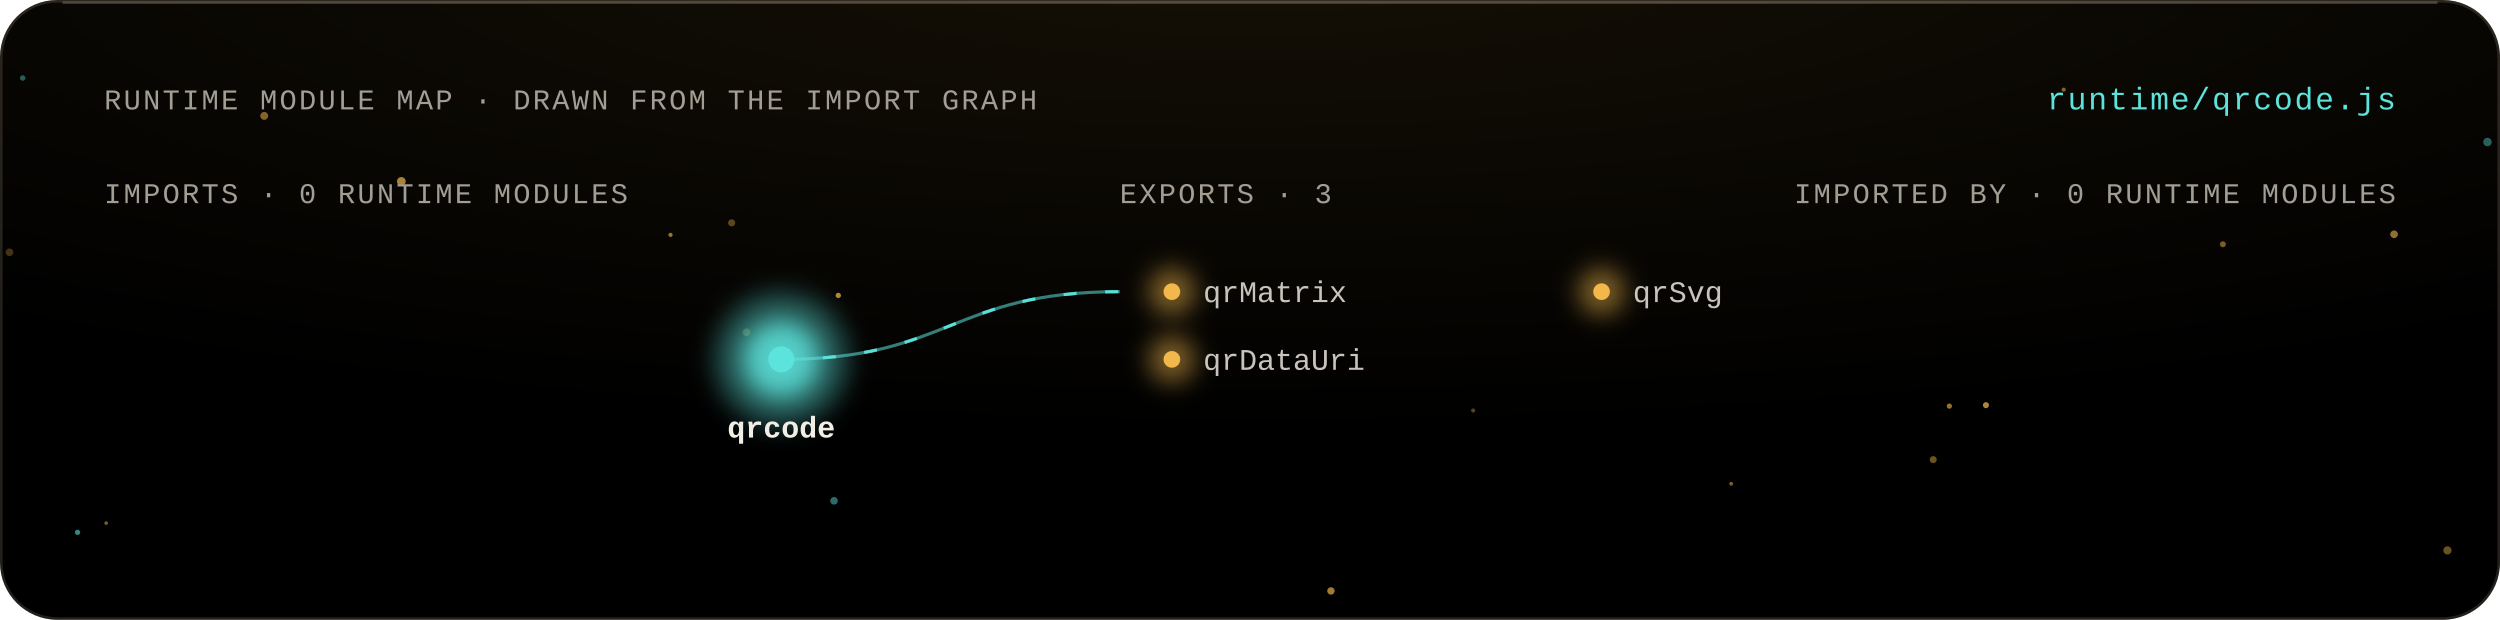
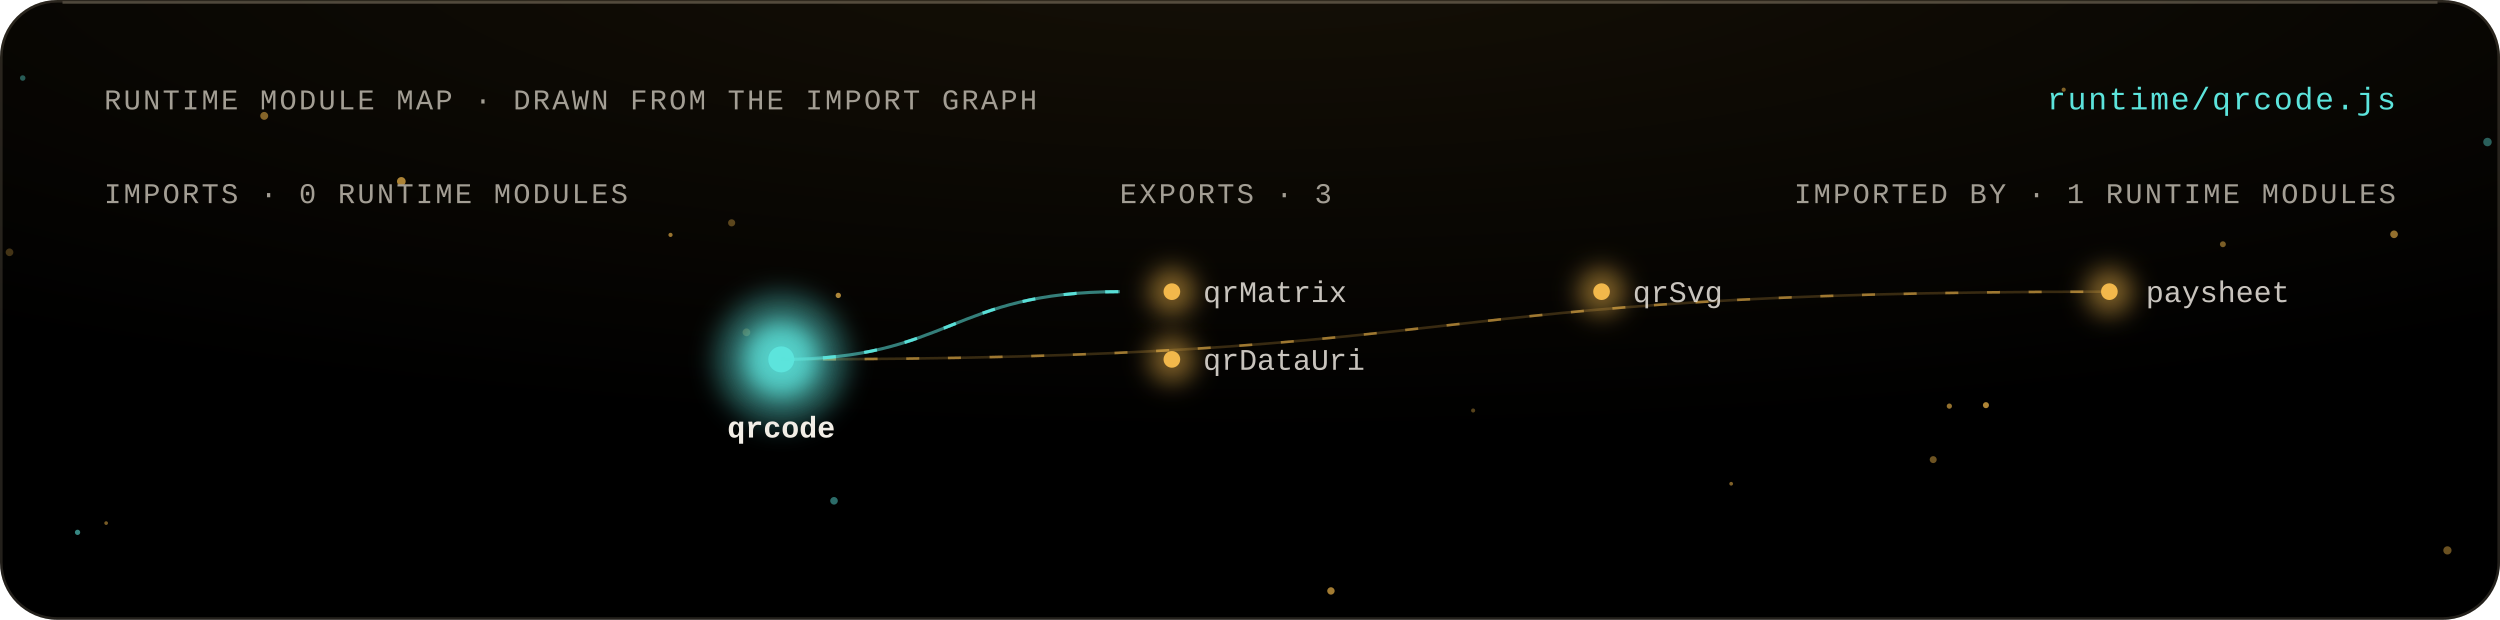
<svg xmlns="http://www.w3.org/2000/svg" viewBox="0 0 960 238" width="960" height="238" role="img" aria-labelledby="t">
  <style>
  text { font-family: 'Geist Mono', ui-monospace, 'Liberation Mono', Menlo, monospace; fill: #F2EEE6; }
  .m { fill: #A39E94; font-size: 11px; letter-spacing: .08em; }
  .l { font-size: 11.5px; }
  .h { font-size: 12px; fill: #5CE4DC; letter-spacing: .06em; }
  .flow { stroke-dasharray: 5 11; animation: flow 3s linear infinite; }
  @keyframes flow { to { stroke-dashoffset: -32; } }
  .breathe { animation: breathe 4.2s ease-in-out infinite; }
  @keyframes breathe { 50% { opacity: .38; } }
  .beat { animation: beat 2.6s ease-in-out infinite; transform-box: fill-box; transform-origin: center; }
  @keyframes beat { 50% { opacity: .55; transform: scale(1.35); } }
  .spin { transform-box: fill-box; transform-origin: center; animation: spin 48s linear infinite; }
  .spin-r { transform-box: fill-box; transform-origin: center; animation: spin 64s linear infinite reverse; }
  @keyframes spin { to { transform: rotate(360deg); } }
  @media (prefers-reduced-motion: reduce) { * { animation: none !important; } }
</style>
  <defs>
    <filter id="bloom" x="-80%" y="-80%" width="260%" height="260%">
      <feGaussianBlur stdDeviation="4.5" />
    </filter>
    <filter id="soft" x="-30%" y="-30%" width="160%" height="160%">
      <feGaussianBlur stdDeviation="1.4" />
    </filter>
    <radialGradient id="key" cx="50%" cy="-10%" r="80%">
      <stop offset="0" stop-color="#F2B84B" stop-opacity=".09" />
      <stop offset="1" stop-color="#F2B84B" stop-opacity="0" />
    </radialGradient>
    <linearGradient id="pair" x1="0" x2="1">
      <stop offset="0" stop-color="#F2B84B" />
      <stop offset="1" stop-color="#5CE4DC" />
    </linearGradient>
  </defs>
  <rect width="960" height="238" rx="22" fill="#000" />
  <rect width="960" height="238" rx="22" fill="url(#key)" />
  <rect x=".5" y=".5" width="959" height="237" rx="21.5" fill="none" stroke="rgba(255,232,196,.14)" />
  <path d="M 24 1 H 936" stroke="rgba(255,238,208,.22)" stroke-width="1" />
  <g>
    <circle cx="286.64" cy="127.61" r="1.48" fill="#F2B84B" opacity="0.26" class="breathe" style="animation-delay:-0.22s" />
    <circle cx="565.68" cy="157.63" r="0.79" fill="#F2B84B" opacity="0.36" class="breathe" style="animation-delay:-1.18s" />
    <circle cx="40.76" cy="200.87" r="0.71" fill="#F2B84B" opacity="0.5" class="breathe" style="animation-delay:-1.76s" />
    <circle cx="8.72" cy="29.96" r="1.06" fill="#5CE4DC" opacity="0.39" class="breathe" style="animation-delay:-2.89s" />
    <circle cx="664.77" cy="185.76" r="0.72" fill="#F2B84B" opacity="0.53" class="breathe" style="animation-delay:-1.13s" />
    <circle cx="742.35" cy="176.49" r="1.35" fill="#F2B84B" opacity="0.45" class="breathe" style="animation-delay:-3.96s" />
    <circle cx="792.45" cy="34.43" r="0.8" fill="#F2B84B" opacity="0.52" class="breathe" style="animation-delay:-2.01s" />
    <circle cx="919.32" cy="89.97" r="1.47" fill="#F2B84B" opacity="0.6" class="breathe" style="animation-delay:-4s" />
    <circle cx="321.9" cy="113.44" r="1.03" fill="#F2B84B" opacity="0.72" class="breathe" style="animation-delay:-0.16s" />
    <circle cx="762.6" cy="155.58" r="1.17" fill="#F2B84B" opacity="0.72" class="breathe" style="animation-delay:-1.13s" />
    <circle cx="257.48" cy="90.2" r="0.81" fill="#F2B84B" opacity="0.62" class="breathe" style="animation-delay:-1.8s" />
    <circle cx="955.19" cy="54.54" r="1.63" fill="#5CE4DC" opacity="0.41" class="breathe" style="animation-delay:-1.78s" />
    <circle cx="101.46" cy="44.5" r="1.52" fill="#F2B84B" opacity="0.53" class="breathe" style="animation-delay:-1.06s" />
    <circle cx="3.65" cy="96.88" r="1.47" fill="#F2B84B" opacity="0.27" class="breathe" style="animation-delay:-3.64s" />
    <circle cx="154.11" cy="69.66" r="1.67" fill="#F2B84B" opacity="0.7" class="breathe" style="animation-delay:-3.34s" />
    <circle cx="280.95" cy="85.57" r="1.38" fill="#F2B84B" opacity="0.36" class="breathe" style="animation-delay:-1.63s" />
    <circle cx="748.55" cy="155.95" r="1.01" fill="#F2B84B" opacity="0.61" class="breathe" style="animation-delay:-3.61s" />
    <circle cx="939.81" cy="211.35" r="1.58" fill="#F2B84B" opacity="0.44" class="breathe" style="animation-delay:-4.14s" />
    <circle cx="320.26" cy="192.31" r="1.46" fill="#5CE4DC" opacity="0.47" class="breathe" style="animation-delay:-0.25s" />
    <circle cx="853.59" cy="93.79" r="1.14" fill="#F2B84B" opacity="0.5" class="breathe" style="animation-delay:-3.4s" />
    <circle cx="29.78" cy="204.42" r="1.02" fill="#5CE4DC" opacity="0.59" class="breathe" style="animation-delay:-2.27s" />
    <circle cx="511.08" cy="226.92" r="1.42" fill="#F2B84B" opacity="0.67" class="breathe" style="animation-delay:-0.28s" />
  </g>
  <text x="40" y="42" class="m" text-anchor="start">RUNTIME MODULE MAP · DRAWN FROM THE IMPORT GRAPH</text>
  <text x="920" y="42" class="h" text-anchor="end">runtime/qrcode.js</text>
  <text x="40" y="78" class="m" text-anchor="start">IMPORTS · 0 RUNTIME MODULES</text>
  <text x="430" y="78" class="m" text-anchor="start">EXPORTS · 3</text>
-   <text x="920" y="78" class="m" text-anchor="end">IMPORTED BY · 0 RUNTIME MODULES</text>
+   <text x="920" y="78" class="m" text-anchor="end">IMPORTED BY · 1 RUNTIME MODULES</text>
+   <path d="M 300 138 C 580.5 138, 529.5 112, 810 112" fill="none" stroke="#F2B84B" stroke-opacity="0.22" stroke-width="1" />
+   <path d="M 300 138 C 580.5 138, 529.5 112, 810 112" fill="none" stroke="#F2B84B" stroke-opacity="0.55" stroke-width="1" class="flow" />
+   <g>
+     <circle cx="810" cy="112" r="9" fill="#F2B84B" opacity="0.5" filter="url(#bloom)" class="breathe" style="animation-delay:-3.15s" />
+     <circle cx="810" cy="112" r="3.2" fill="#F2B84B" />
+   </g>
+   <text x="824" y="116" class="l" text-anchor="start" fill="#F2EEE6" fill-opacity=".82">paysheet</text>
  <circle cx="300" cy="138" r="26" fill="#5CE4DC" opacity=".35" filter="url(#bloom)" class="beat" />
  <g>
    <circle cx="300" cy="138" r="15" fill="#5CE4DC" opacity="0.85" filter="url(#bloom)" class="beat" style="animation-delay:-0s" />
    <circle cx="300" cy="138" r="5" fill="#5CE4DC" />
  </g>
  <text x="300" y="168" class="l" text-anchor="middle" fill="#5CE4DC" font-weight="700" font-size="13">qrcode</text>
  <path d="M 300 138 C 365 138, 365 112, 430 112" fill="none" stroke="#5CE4DC" stroke-opacity="0.55" stroke-width="1.2" />
  <path d="M 300 138 C 365 138, 365 112, 430 112" fill="none" stroke="#5CE4DC" stroke-opacity="0.95" stroke-width="1.2" class="flow" />
  <g>
-     <circle cx="450" cy="112" r="9" fill="#F2B84B" opacity="0.5" filter="url(#bloom)" class="breathe" style="animation-delay:-3.15s" />
+     <circle cx="450" cy="112" r="9" fill="#F2B84B" opacity="0.5" filter="url(#bloom)" class="breathe" style="animation-delay:-2.82s" />
    <circle cx="450" cy="112" r="3.2" fill="#F2B84B" />
  </g>
  <text x="462" y="116" class="l" text-anchor="start" fill="#F2EEE6" fill-opacity=".82">qrMatrix</text>
  <g>
-     <circle cx="615" cy="112" r="9" fill="#F2B84B" opacity="0.5" filter="url(#bloom)" class="breathe" style="animation-delay:-2.82s" />
+     <circle cx="615" cy="112" r="9" fill="#F2B84B" opacity="0.5" filter="url(#bloom)" class="breathe" style="animation-delay:-1.19s" />
    <circle cx="615" cy="112" r="3.2" fill="#F2B84B" />
  </g>
  <text x="627" y="116" class="l" text-anchor="start" fill="#F2EEE6" fill-opacity=".82">qrSvg</text>
  <g>
-     <circle cx="450" cy="138" r="9" fill="#F2B84B" opacity="0.5" filter="url(#bloom)" class="breathe" style="animation-delay:-1.19s" />
+     <circle cx="450" cy="138" r="9" fill="#F2B84B" opacity="0.5" filter="url(#bloom)" class="breathe" style="animation-delay:-2.14s" />
    <circle cx="450" cy="138" r="3.2" fill="#F2B84B" />
  </g>
  <text x="462" y="142" class="l" text-anchor="start" fill="#F2EEE6" fill-opacity=".82">qrDataUri</text>
</svg>
